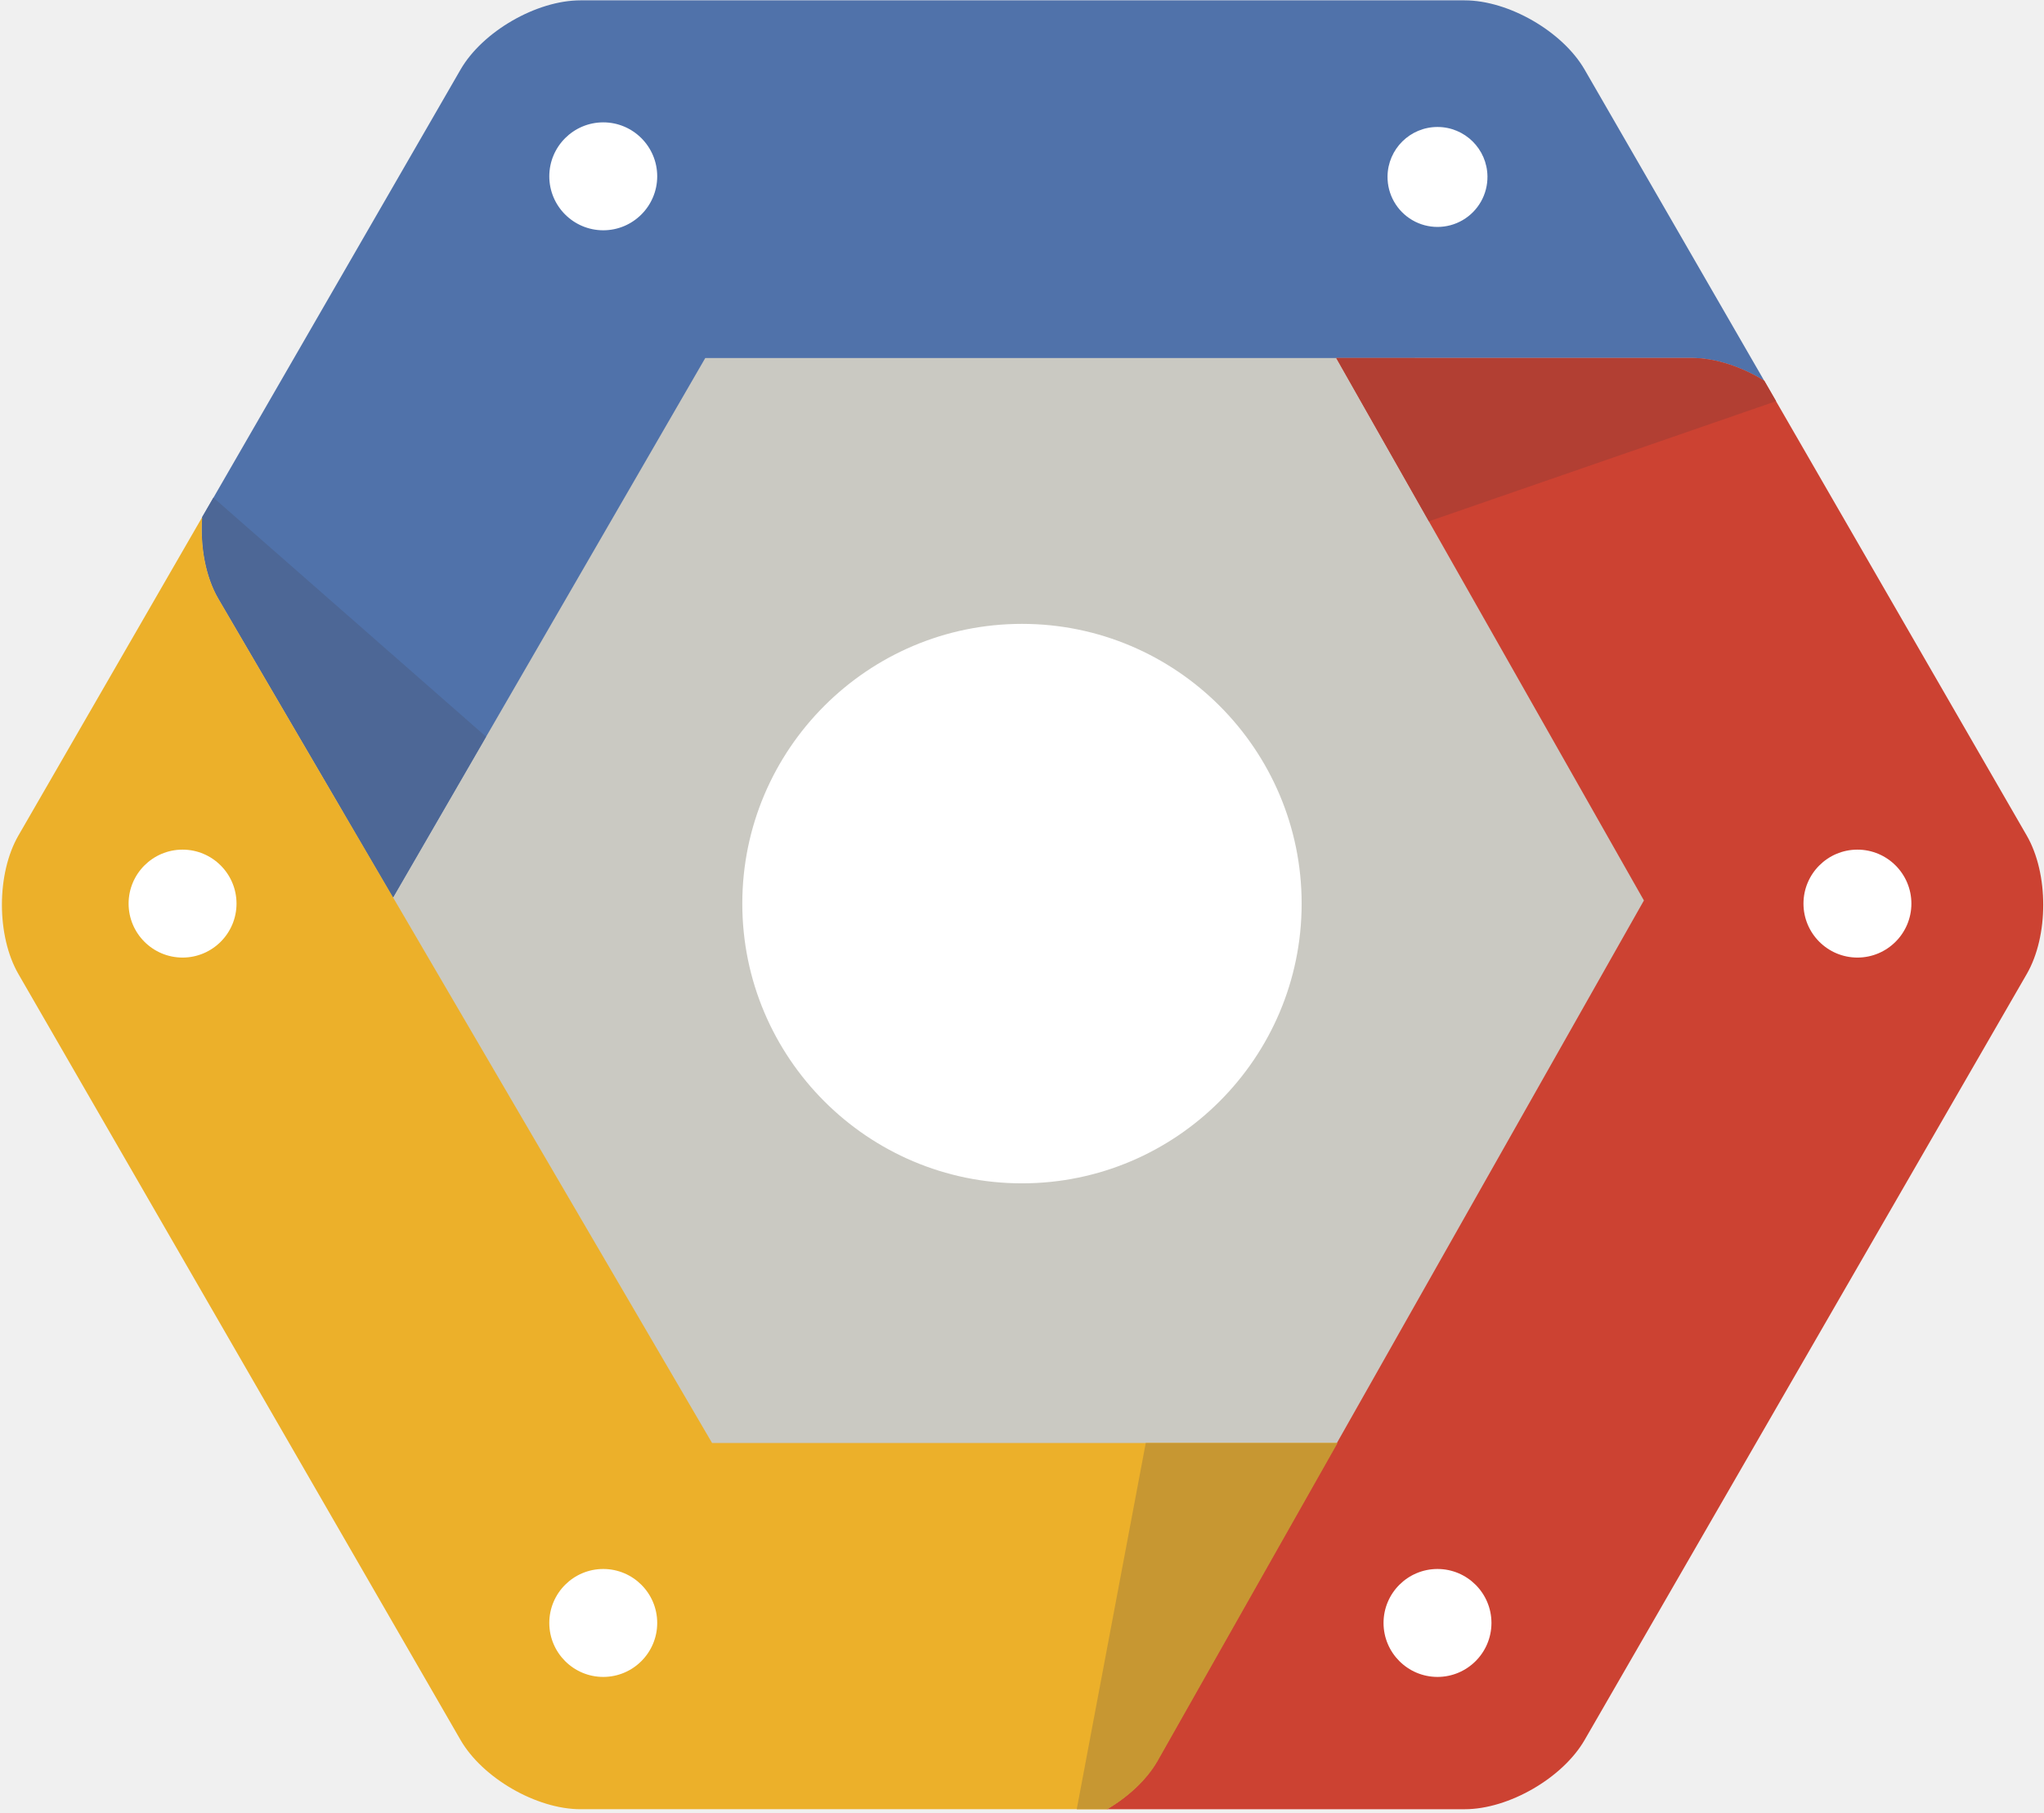
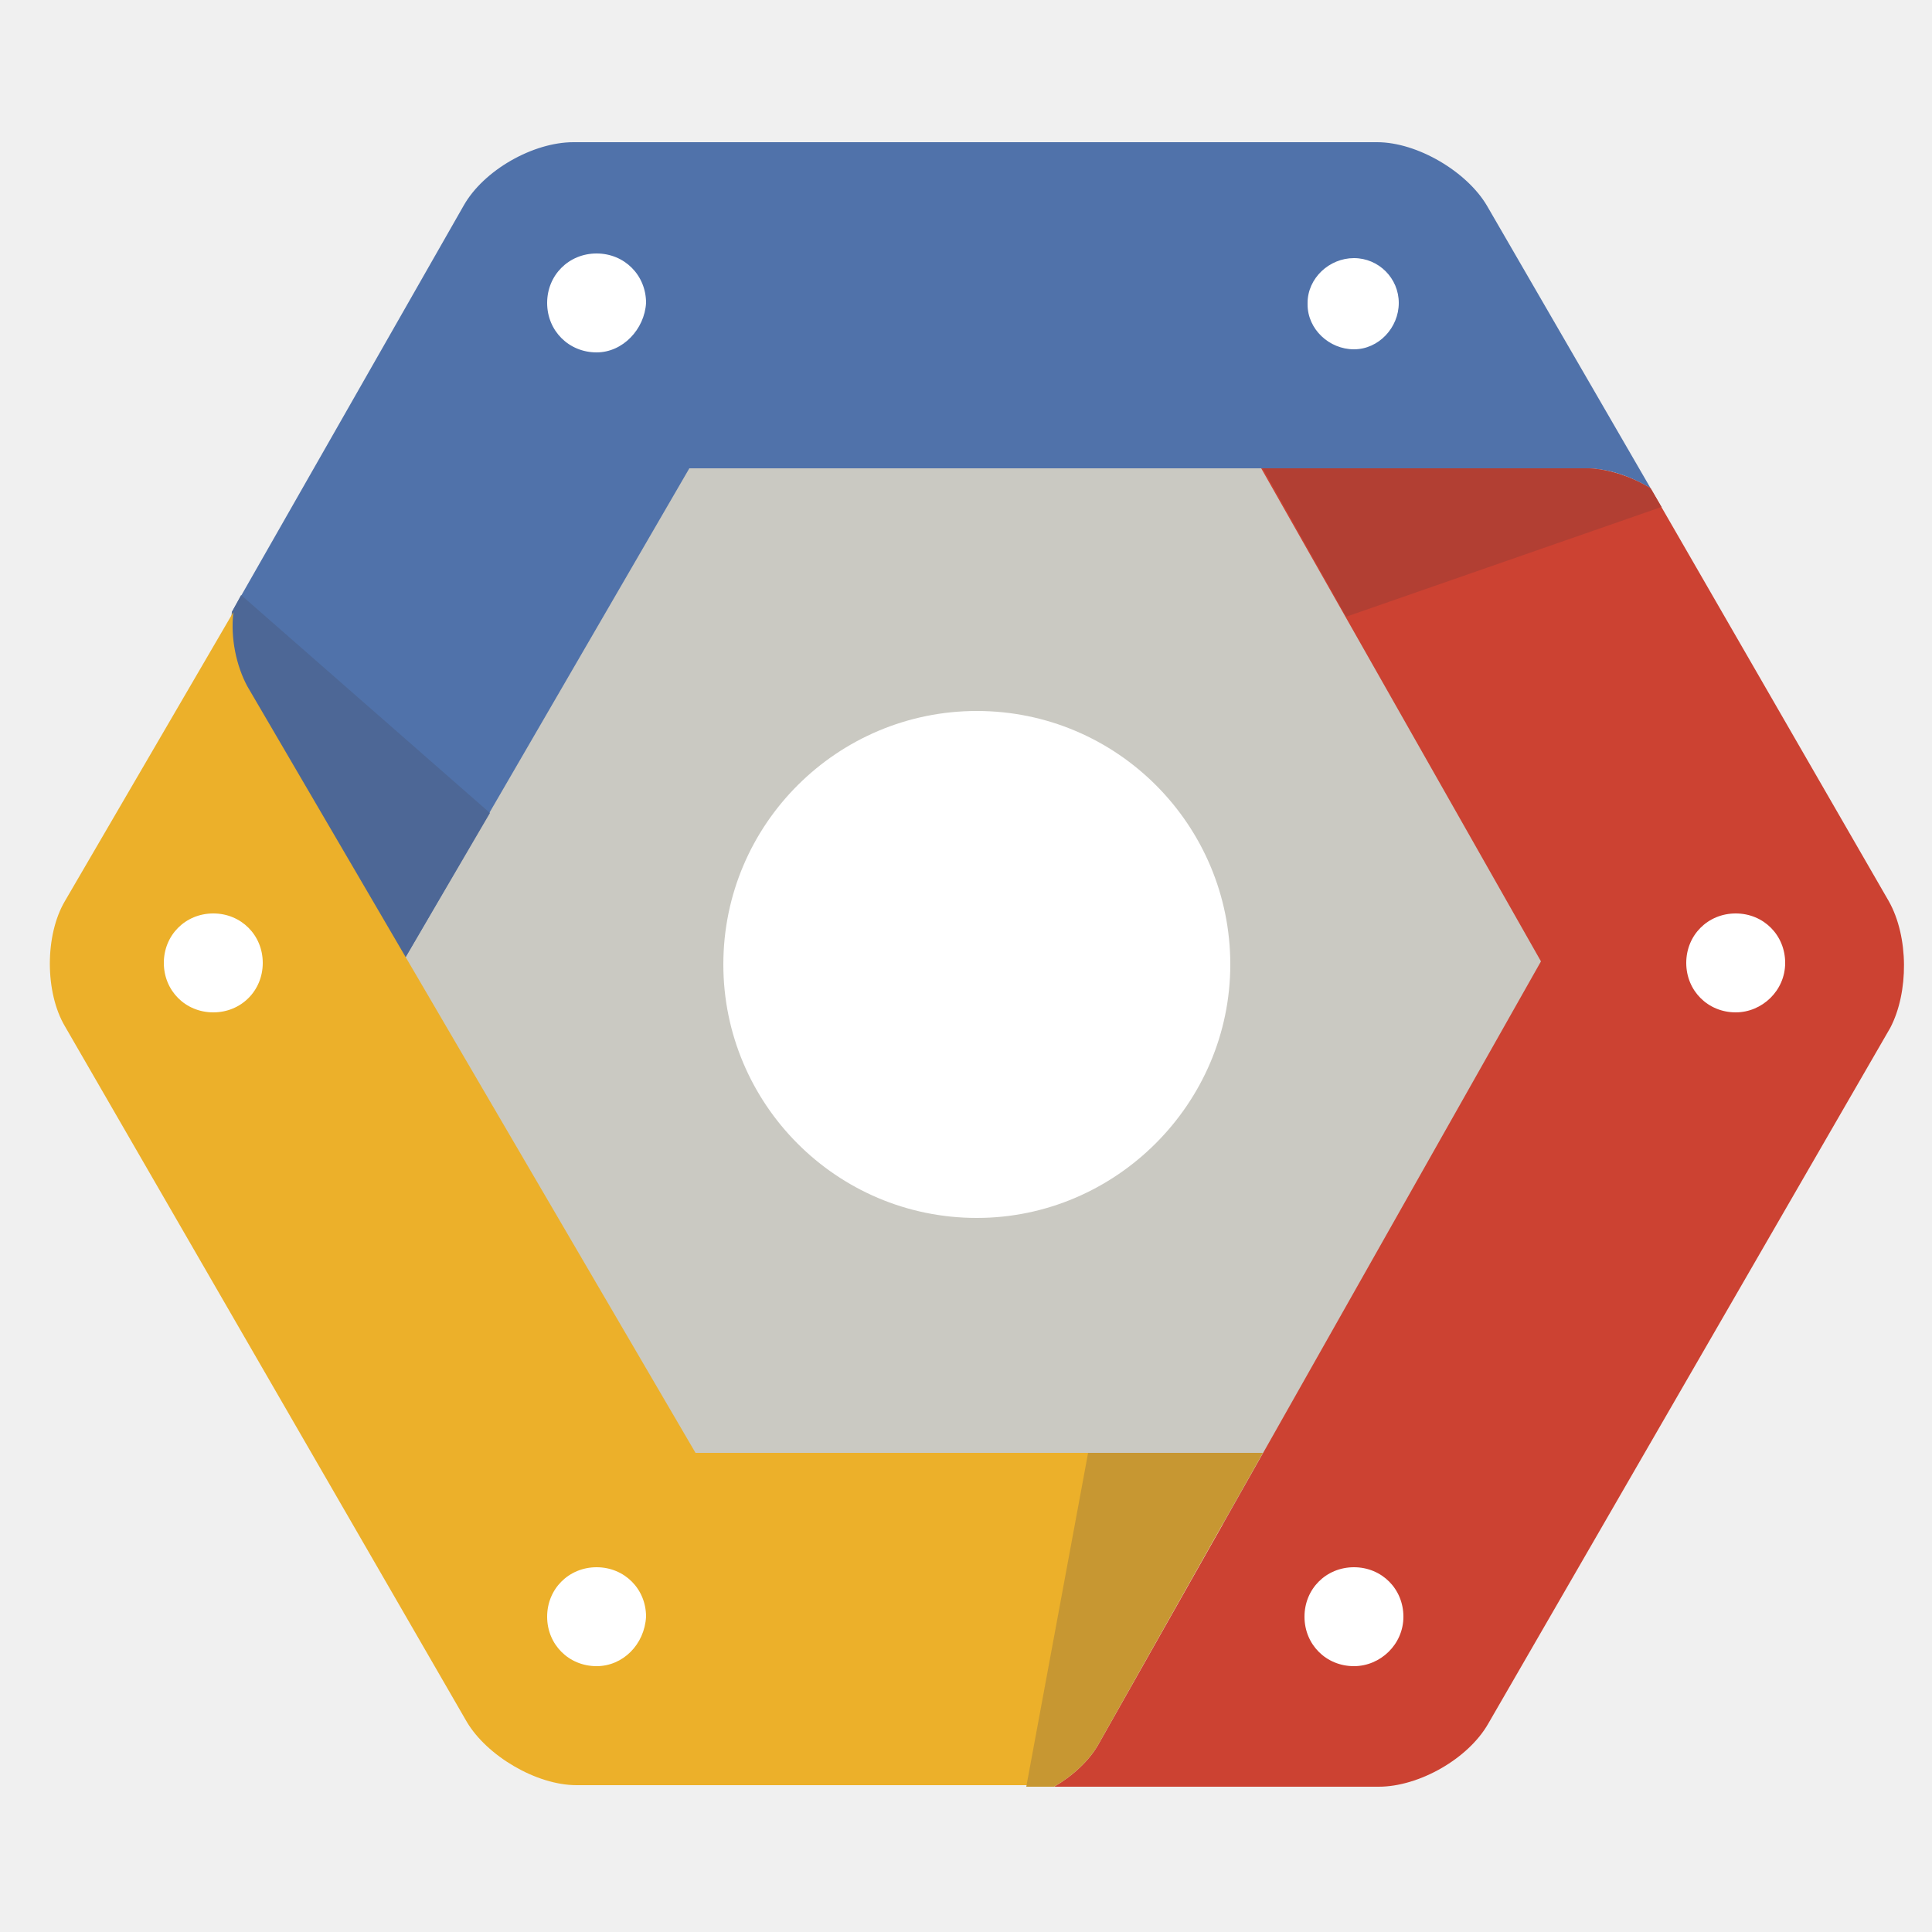
- <svg xmlns="http://www.w3.org/2000/svg" width="2500" height="2217" viewBox="0 0 256 227" preserveAspectRatio="xMinYMin meet">
-   <path d="M81.558 190.482l-44.94-77.835 44.94-77.836h89.876l44.939 77.836-44.94 77.835H81.559" fill="#CAC9C2" />
-   <path d="M127.997 148.176c-19.315 0-35.028-15.714-35.028-35.029 0-19.314 15.713-35.027 35.028-35.027 19.314 0 35.027 15.713 35.027 35.027 0 19.315-15.713 35.029-35.027 35.029" fill="#FFF" />
-   <path d="M198.465 8.716C195.71 3.946 188.95.044 183.443.044H72.7c-5.508 0-12.268 3.903-15.021 8.672L25.32 64.764c-.254 3.621.41 7.403 2.007 10.167l21.904 37.45L88.332 44.83h123.59c2.924 0 6.196 1.107 9.04 2.851L198.465 8.716" fill="#5072AA" />
-   <path d="M26.727 62.311l-1.416 2.453c-.254 3.621.41 7.403 2.006 10.167l21.904 37.45L60.875 92.25 26.727 62.311" fill="#4D6796" />
-   <path d="M75.554 28.837a6.766 6.766 0 0 1-6.758-6.758 6.766 6.766 0 0 1 6.758-6.758 6.765 6.765 0 0 1 6.759 6.758 6.766 6.766 0 0 1-6.759 6.758m110.742-6.758a6.258 6.258 0 1 1-12.515 0 6.258 6.258 0 0 1 12.515 0z" fill="#FFF" />
-   <path d="M253.837 104.624L220.962 47.68c-2.844-1.744-6.116-2.85-9.04-2.85h-44.568l38.537 67.924-61.012 107.794c-1.343 2.324-3.639 4.439-6.275 6h44.839c5.508 0 12.268-3.903 15.022-8.672l55.372-95.907c2.755-4.77 2.755-12.575 0-17.345" fill="#CC4232" />
-   <path d="M222.446 50.235l-1.474-2.555c-2.842-1.744-6.114-2.85-9.038-2.85h-44.568l11.6 20.447 43.48-15.042" fill="#B23F33" />
-   <path d="M180.038 209.982a6.766 6.766 0 0 1-6.758-6.759 6.766 6.766 0 0 1 6.758-6.758 6.766 6.766 0 0 1 6.759 6.758 6.766 6.766 0 0 1-6.759 6.759m52.596-90.076a6.766 6.766 0 0 1-6.759-6.759 6.766 6.766 0 0 1 6.759-6.758 6.766 6.766 0 0 1 6.758 6.758 6.765 6.765 0 0 1-6.758 6.759" fill="#FFF" />
-   <path d="M89.184 180.69L27.327 74.93c-1.596-2.764-2.26-6.546-2.007-10.167l-23.013 39.86c-2.754 4.77-2.754 12.575 0 17.345l55.372 95.907c2.753 4.769 9.513 8.671 15.021 8.671h65.904c2.636-1.56 4.932-3.675 6.275-6l22.559-39.857H89.184" fill="#ECB02A" />
-   <path d="M134.857 226.547h3.833c2.637-1.56 4.932-3.675 6.274-6l22.56-39.857H143.5l-8.643 45.857" fill="#C79732" />
-   <path d="M75.554 209.982a6.766 6.766 0 0 1-6.758-6.759 6.766 6.766 0 0 1 6.758-6.758 6.765 6.765 0 0 1 6.759 6.758 6.765 6.765 0 0 1-6.759 6.759m-52.689-90.076a6.766 6.766 0 0 1-6.759-6.759 6.766 6.766 0 0 1 6.759-6.758 6.766 6.766 0 0 1 6.758 6.758 6.766 6.766 0 0 1-6.758 6.759" fill="#FFF" />
+ <svg xmlns="http://www.w3.org/2000/svg" id="Layer_1" viewBox="0 0 125 125">
+   <style>.st0{fill:#cac9c2}.st1{fill:#fff}.st2{fill:#5072aa}.st3{fill:#4d6796}.st4{fill:#cc4232}.st5{fill:#b23f33}.st6{fill:#ecb02a}.st7{fill:#c79732}</style>
+   <path class="st0" d="M41.4 98.6L20.3 62.1l21.1-36.5h42.2l21.1 36.5-21.1 36.5H41.4" />
+   <path class="st1" d="M63.2 78.8c-9.1 0-16.4-7.4-16.4-16.4 0-9.1 7.4-16.4 16.4-16.4 9.1 0 16.4 7.4 16.4 16.4 0 9-7.4 16.4-16.4 16.4" />
+   <path class="st2" d="M96.2 13.3c-1.3-2.2-4.5-4.1-7.1-4.1h-52c-2.6 0-5.8 1.8-7.1 4.1L15 39.6c-.1 1.7.2 3.5.9 4.8L26.2 62l18.4-31.7h58c1.4 0 2.9.5 4.2 1.3L96.2 13.3" />
+   <path class="st3" d="M15.6 38.5l-.6 1.1c-.1 1.7.2 3.5.9 4.8L26.2 62l5.5-9.4-16.1-14.1" />
+   <path class="st1" d="M38.6 22.8c-1.8 0-3.2-1.4-3.2-3.2 0-1.8 1.4-3.2 3.2-3.2 1.8 0 3.2 1.4 3.2 3.2-.1 1.7-1.5 3.2-3.2 3.2m51.9-3.2c0 1.6-1.3 3-2.9 3-1.6 0-3-1.3-3-2.9v-.1c0-1.6 1.4-2.9 3-2.9s2.9 1.3 2.9 2.9z" />
+   <path class="st4" d="M122.2 58.3l-15.4-26.7c-1.3-.8-2.9-1.3-4.2-1.3h-21l18.1 31.9-28.6 50.6c-.6 1.1-1.7 2.1-2.9 2.8h21c2.6 0 5.8-1.8 7.1-4.1l26-45c1.2-2.3 1.2-5.9-.1-8.2" />
+   <path class="st5" d="M107.5 32.8l-.7-1.2c-1.3-.8-2.9-1.3-4.2-1.3H81.7l5.4 9.6 20.4-7.1" />
+   <path class="st1" d="M87.6 107.8c-1.8 0-3.2-1.4-3.2-3.2 0-1.8 1.4-3.2 3.2-3.2 1.8 0 3.2 1.4 3.2 3.2 0 1.8-1.5 3.2-3.2 3.2m24.7-42.3c-1.8 0-3.2-1.4-3.2-3.2 0-1.8 1.4-3.2 3.2-3.2 1.8 0 3.2 1.4 3.2 3.2 0 1.8-1.5 3.2-3.2 3.2" />
+   <path class="st6" d="M45 94L16 44.4c-.7-1.3-1.1-3.1-.9-4.8L4.2 58.3c-1.3 2.2-1.3 5.9 0 8.1l26 45c1.3 2.2 4.5 4.1 7.1 4.1h30.9c1.2-.7 2.3-1.7 2.9-2.8L81.7 94H45" />
+   <path class="st7" d="M66.4 115.6h1.8c1.2-.7 2.3-1.7 2.9-2.8L81.7 94H70.4l-4 21.6" />
+   <path class="st1" d="M38.6 107.8c-1.8 0-3.2-1.4-3.2-3.2 0-1.8 1.4-3.2 3.2-3.2 1.8 0 3.2 1.4 3.2 3.2-.1 1.8-1.5 3.2-3.2 3.2M13.8 65.5c-1.8 0-3.2-1.4-3.2-3.2 0-1.8 1.4-3.2 3.2-3.2 1.8 0 3.2 1.4 3.2 3.2 0 1.8-1.4 3.2-3.2 3.2" />
</svg>
